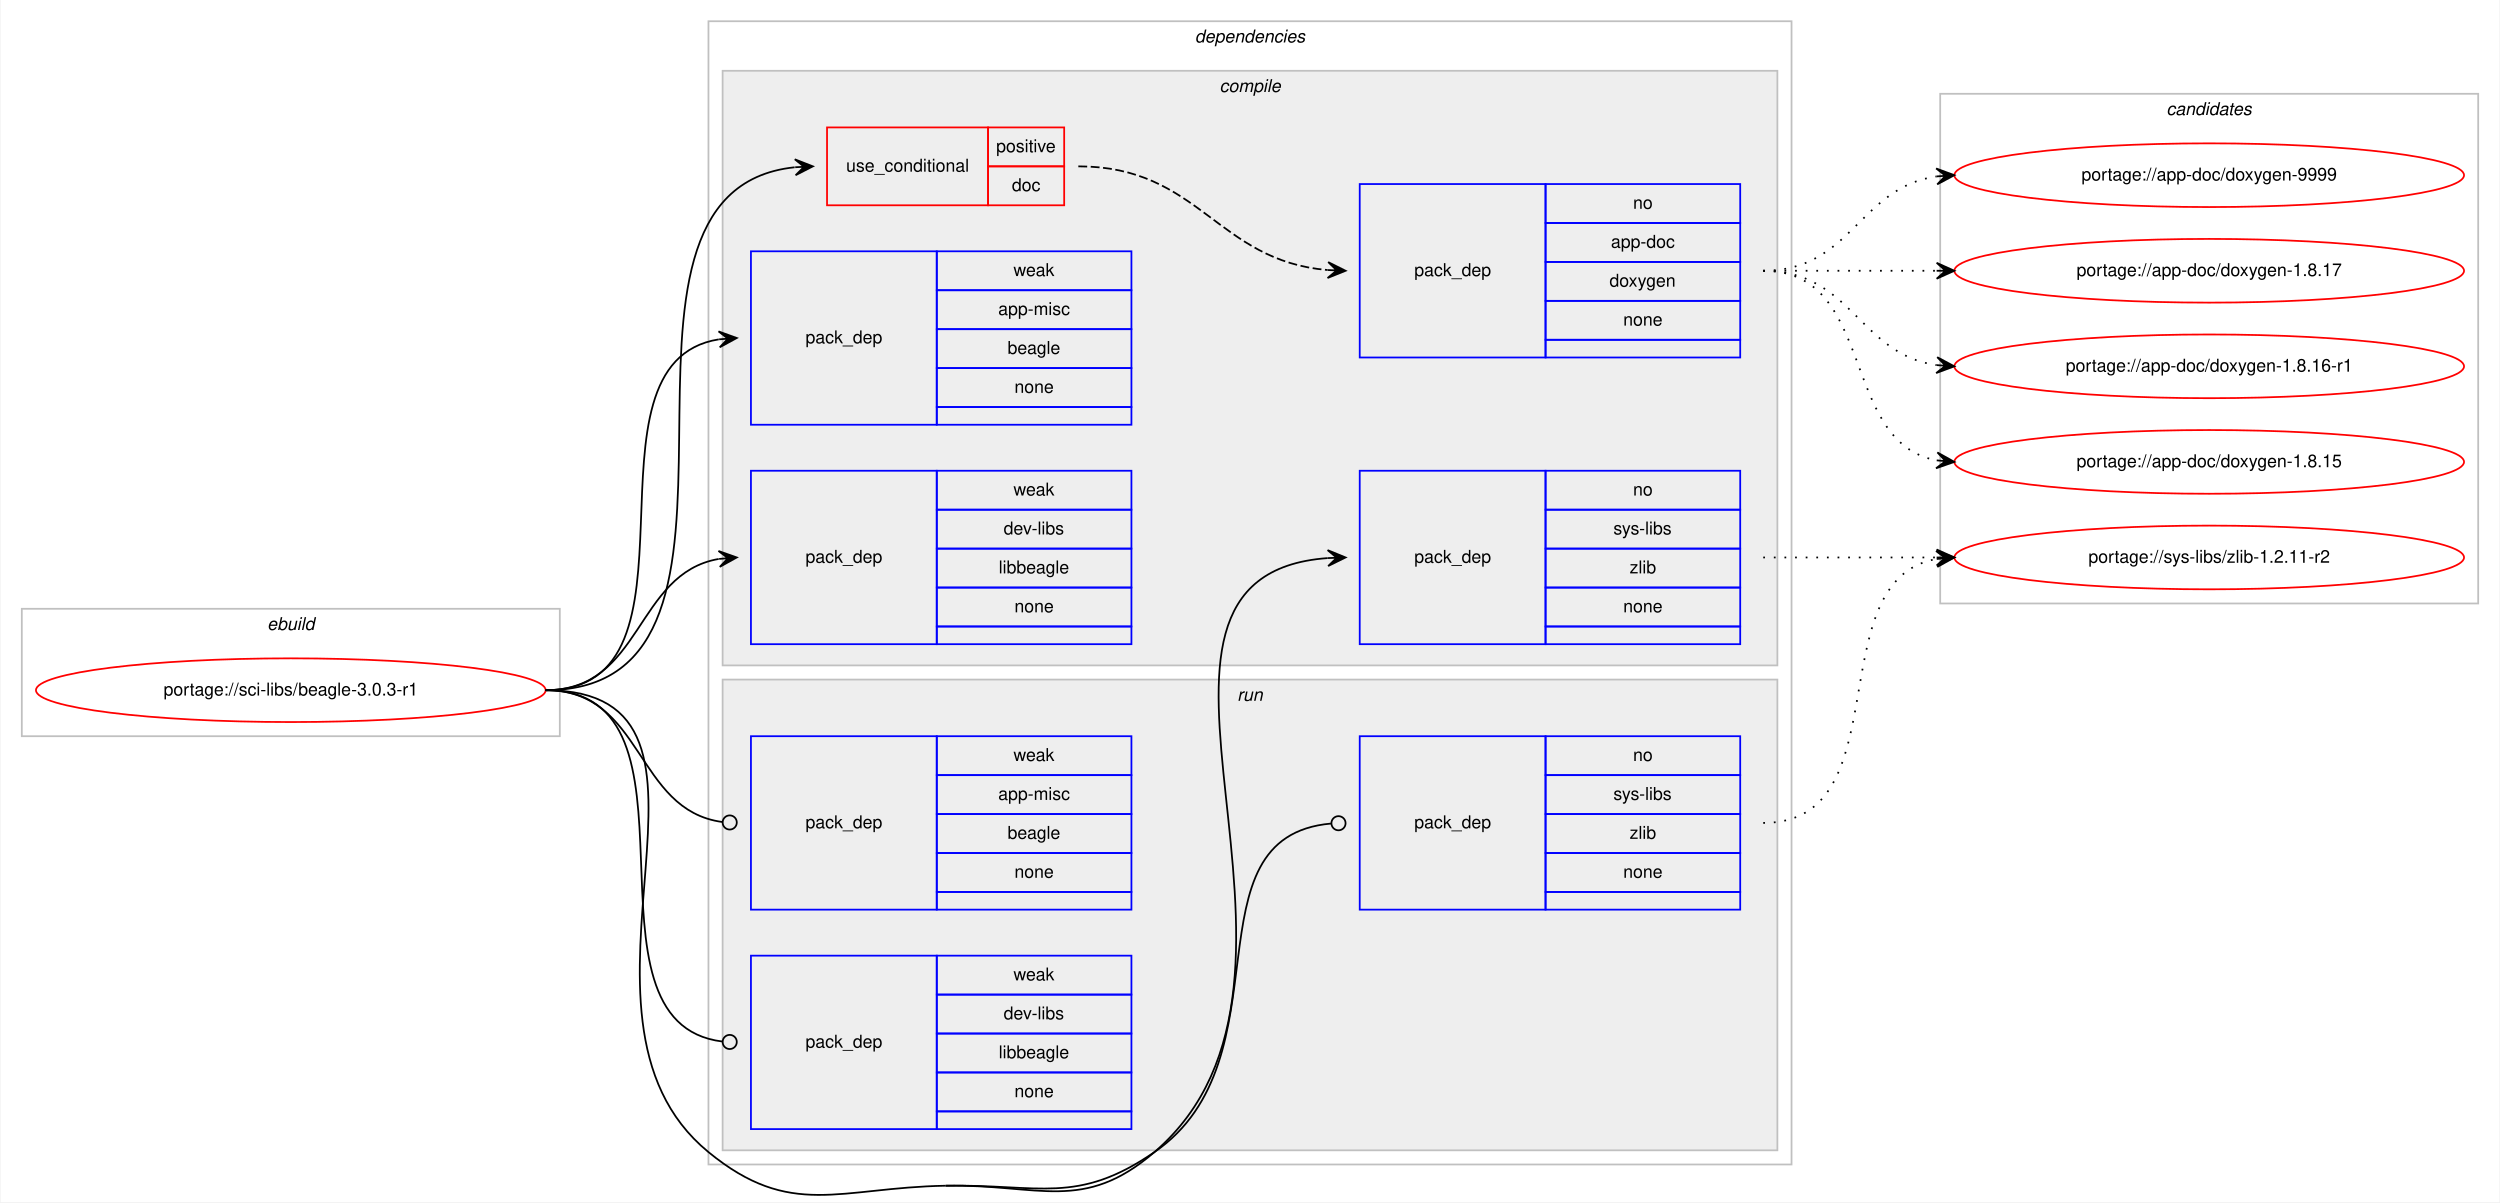
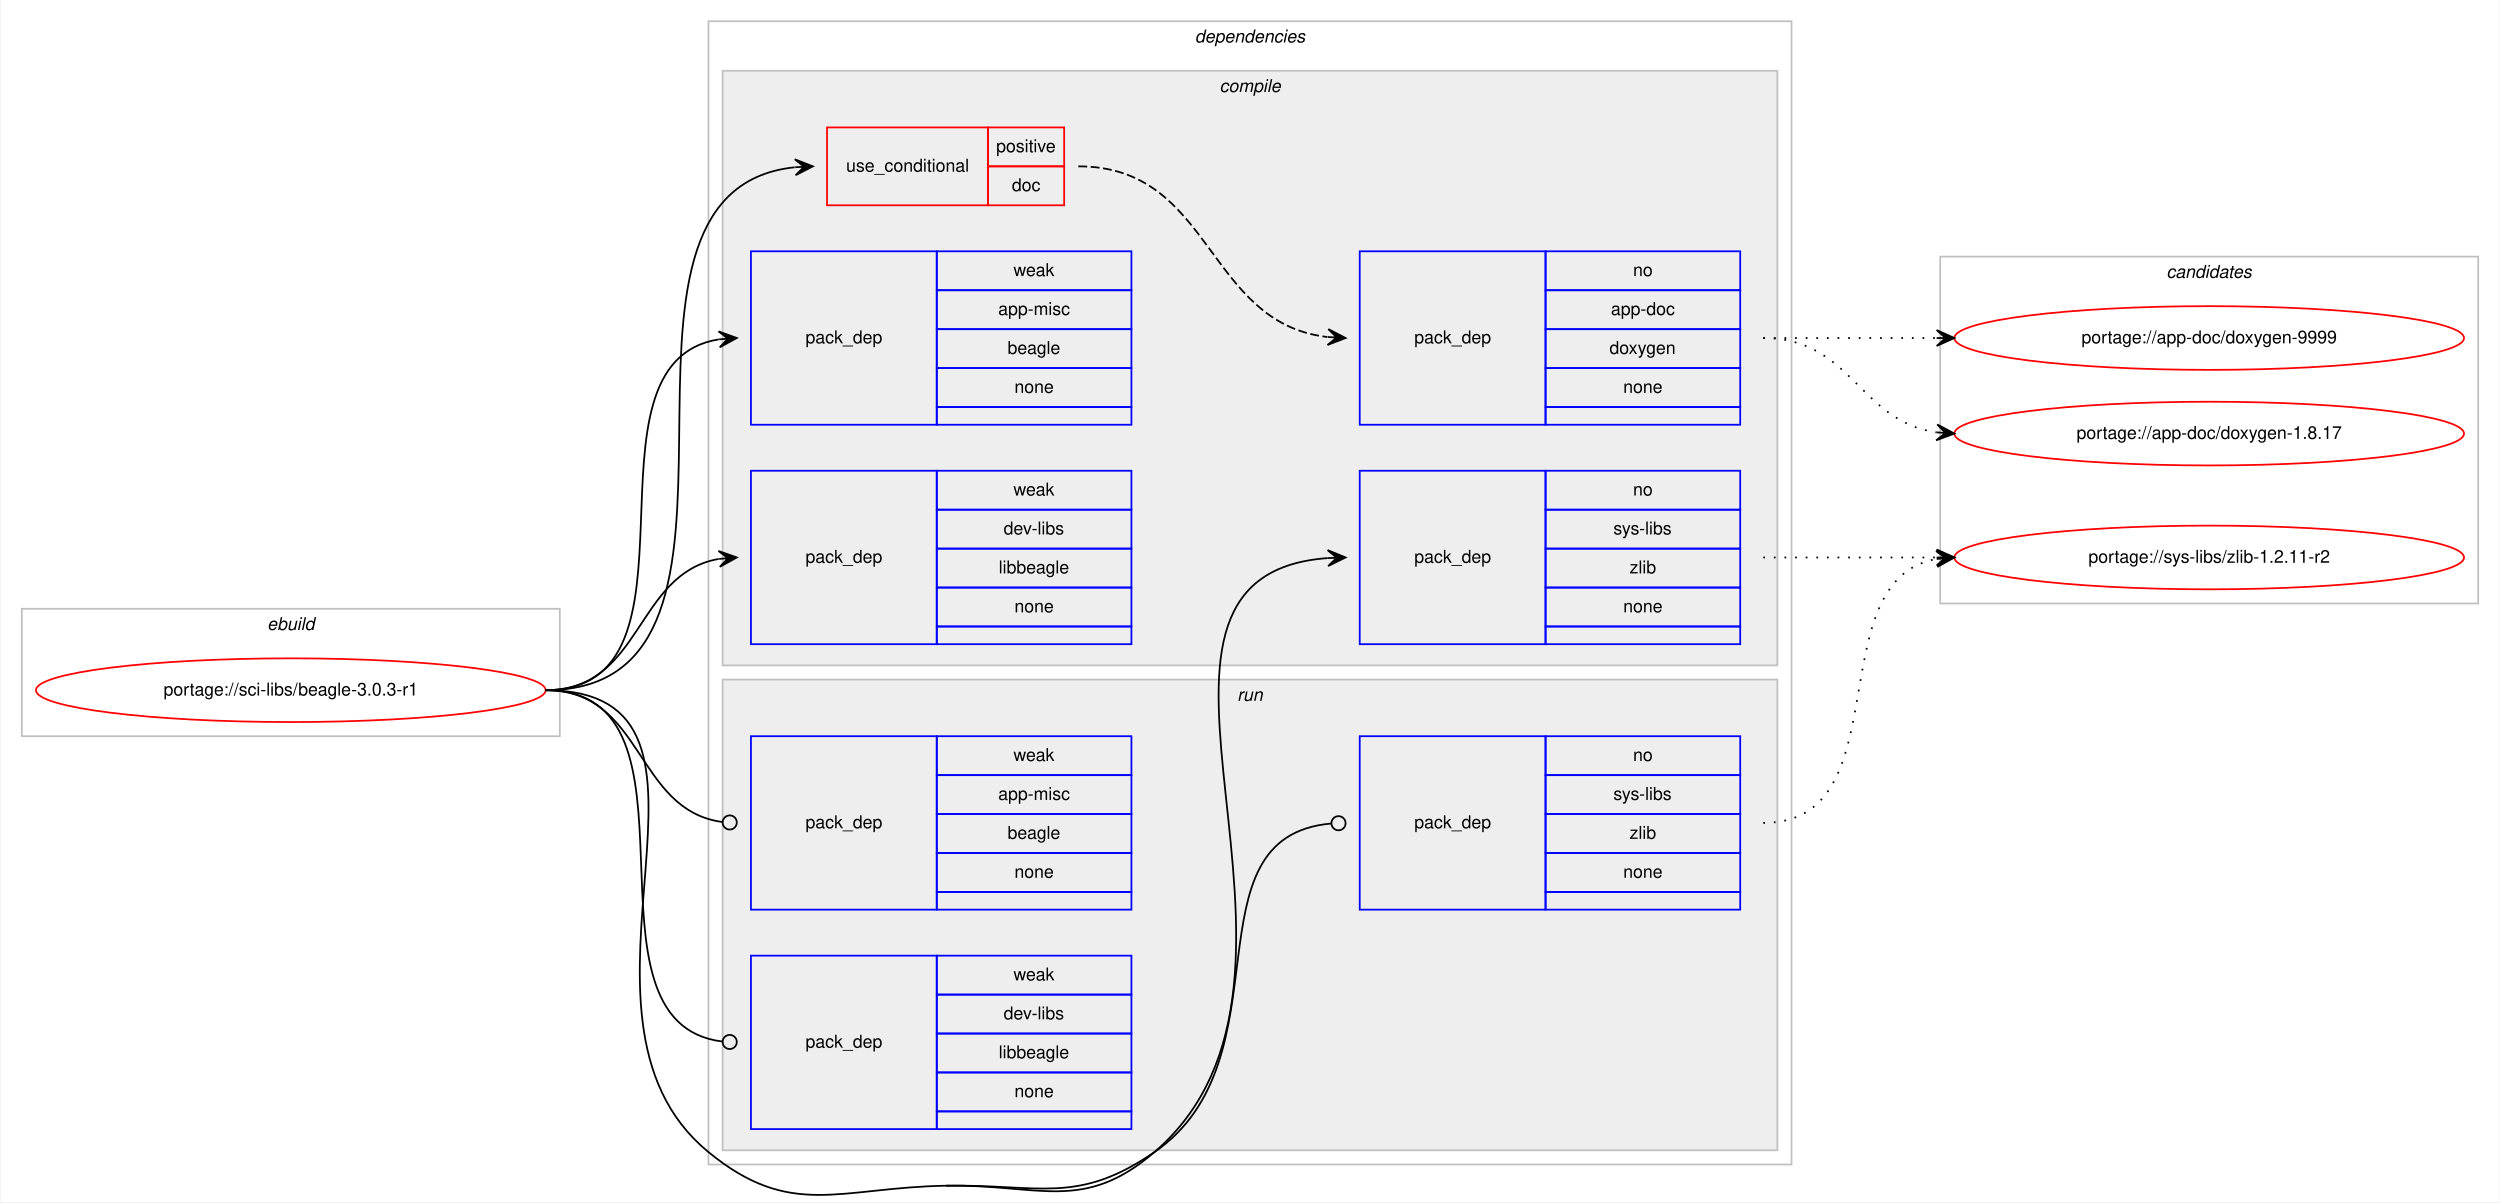
<svg xmlns="http://www.w3.org/2000/svg" xmlns:xlink="http://www.w3.org/1999/xlink" width="1412pt" height="679pt" viewBox="0.00 0.00 1412.00 679.31">
  <g id="graph0" class="graph" transform="scale(1 1) rotate(0) translate(4 675.3121)">
    <polygon fill="#ffffff" stroke="transparent" points="-4,4 -4,-675.312 1408,-675.312 1408,4 -4,4" />
    <g id="clust1" class="cluster">
      <polygon fill="none" stroke="#c0c0c0" points="8,-259.312 8,-331.312 312,-331.312 312,-259.312 8,-259.312" />
      <text text-anchor="start" x="146.663" y="-319.312" font-family="Helvetica,sans-Serif" font-style="italic" font-size="10.00" fill="#000000">ebuild</text>
    </g>
    <g id="clust2" class="cluster">
      <polygon fill="none" stroke="#c0c0c0" points="396,-17.312 396,-663.312 1008,-663.312 1008,-17.312 396,-17.312" />
      <text text-anchor="start" x="670.875" y="-651.312" font-family="Helvetica,sans-Serif" font-style="italic" font-size="10.00" fill="#000000">dependencies</text>
    </g>
    <g id="clust3" class="cluster">
      <polygon fill="#eeeeee" stroke="#c0c0c0" points="404,-299.312 404,-635.312 1000,-635.312 1000,-299.312 404,-299.312" />
      <text text-anchor="start" x="684.778" y="-623.312" font-family="Helvetica,sans-Serif" font-style="italic" font-size="10.00" fill="#000000">compile</text>
    </g>
    <g id="clust10" class="cluster">
      <polygon fill="#eeeeee" stroke="#c0c0c0" points="404,-25.312 404,-291.312 1000,-291.312 1000,-25.312 404,-25.312" />
      <text text-anchor="start" x="694.777" y="-279.312" font-family="Helvetica,sans-Serif" font-style="italic" font-size="10.00" fill="#000000">run</text>
    </g>
    <g id="clust14" class="cluster">
-       <polygon fill="none" stroke="#c0c0c0" points="1092,-334.312 1092,-622.312 1396,-622.312 1396,-334.312 1092,-334.312" />
-       <text text-anchor="start" x="1219.824" y="-610.312" font-family="Helvetica,sans-Serif" font-style="italic" font-size="10.00" fill="#000000">candidates</text>
+       <polygon fill="none" stroke="#c0c0c0" points="1092,-334.312 1092,-530.312 1396,-530.312 1396,-334.312 1092,-334.312" />
+       <text text-anchor="start" x="1219.824" y="-518.312" font-family="Helvetica,sans-Serif" font-style="italic" font-size="10.00" fill="#000000">candidates</text>
    </g>
    <g id="node1" class="node">
      <g id="a_node1">
        <a xlink:href="../sci-libs/beagle-3.0.3-r1.svg" xlink:title="portage://sci-libs/beagle-3.0.3-r1">
          <ellipse fill="none" stroke="#ff0000" cx="160" cy="-285.312" rx="144" ry="18" />
          <text text-anchor="middle" x="160" y="-282.312" font-family="Helvetica,sans-Serif" font-size="10.00" fill="#000000">portage://sci-libs/beagle-3.0.3-r1</text>
        </a>
      </g>
    </g>
    <g id="node2" class="node">
      <polygon fill="none" stroke="#ff0000" points="463,-559.312 463,-603.312 554,-603.312 554,-559.312 463,-559.312" />
      <text text-anchor="start" x="473.767" y="-578.312" font-family="Helvetica,sans-Serif" font-size="10.00" fill="#000000">use_conditional</text>
      <polygon fill="none" stroke="#ff0000" points="554,-581.312 554,-603.312 597,-603.312 597,-581.312 554,-581.312" />
      <text text-anchor="start" x="558.553" y="-589.312" font-family="Helvetica,sans-Serif" font-size="10.00" fill="#000000">positive</text>
      <polygon fill="none" stroke="#ff0000" points="554,-559.312 554,-581.312 597,-581.312 597,-559.312 554,-559.312" />
      <text text-anchor="start" x="567.441" y="-567.312" font-family="Helvetica,sans-Serif" font-size="10.00" fill="#000000">doc</text>
    </g>
    <g id="edge2" class="edge">
      <path fill="none" stroke="#000000" d="M304,-285.312C448.079,-285.312 314.19,-567.035 444.697,-580.791" />
      <polygon fill="#000000" stroke="#000000" points="455,-581.312 444.786,-585.302 450.006,-581.06 445.013,-580.807 445.013,-580.807 445.013,-580.807 450.006,-581.06 445.24,-576.313 455,-581.312 455,-581.312" />
    </g>
    <g id="node4" class="node">
      <polygon fill="none" stroke="#0000ff" points="764,-311.312 764,-409.312 869,-409.312 869,-311.312 764,-311.312" />
      <text text-anchor="start" x="794.823" y="-357.312" font-family="Helvetica,sans-Serif" font-size="10.00" fill="#000000">pack_dep</text>
      <polygon fill="none" stroke="#0000ff" points="869,-387.312 869,-409.312 979,-409.312 979,-387.312 869,-387.312" />
      <text text-anchor="start" x="918.441" y="-395.312" font-family="Helvetica,sans-Serif" font-size="10.00" fill="#000000">no</text>
      <polygon fill="none" stroke="#0000ff" points="869,-365.312 869,-387.312 979,-387.312 979,-365.312 869,-365.312" />
      <text text-anchor="start" x="907.337" y="-373.312" font-family="Helvetica,sans-Serif" font-size="10.00" fill="#000000">sys-libs</text>
      <polygon fill="none" stroke="#0000ff" points="869,-343.312 869,-365.312 979,-365.312 979,-343.312 869,-343.312" />
      <text text-anchor="start" x="916.501" y="-351.312" font-family="Helvetica,sans-Serif" font-size="10.00" fill="#000000">zlib</text>
      <polygon fill="none" stroke="#0000ff" points="869,-321.312 869,-343.312 979,-343.312 979,-321.312 869,-321.312" />
      <text text-anchor="start" x="912.882" y="-329.312" font-family="Helvetica,sans-Serif" font-size="10.00" fill="#000000">none</text>
      <polygon fill="none" stroke="#0000ff" points="869,-311.312 869,-321.312 979,-321.312 979,-311.312 869,-311.312" />
    </g>
    <g id="edge3" class="edge">
      <path fill="none" stroke="#000000" d="M530,-5.312C583.112,-6.252 607.706,10.302 648,-24.312 764.311,-124.229 606.537,-349.876 745.915,-359.962" />
      <polygon fill="#000000" stroke="#000000" points="756,-360.312 745.85,-364.463 751.003,-360.139 746.006,-359.965 746.006,-359.965 746.006,-359.965 751.003,-360.139 746.162,-355.468 756,-360.312 756,-360.312" />
    </g>
    <g id="node5" class="node">
      <polygon fill="none" stroke="#0000ff" points="420,-435.312 420,-533.312 525,-533.312 525,-435.312 420,-435.312" />
      <text text-anchor="start" x="450.823" y="-481.312" font-family="Helvetica,sans-Serif" font-size="10.00" fill="#000000">pack_dep</text>
      <polygon fill="none" stroke="#0000ff" points="525,-511.312 525,-533.312 635,-533.312 635,-511.312 525,-511.312" />
      <text text-anchor="start" x="568.332" y="-519.312" font-family="Helvetica,sans-Serif" font-size="10.00" fill="#000000">weak</text>
      <polygon fill="none" stroke="#0000ff" points="525,-489.312 525,-511.312 635,-511.312 635,-489.312 525,-489.312" />
      <text text-anchor="start" x="559.723" y="-497.312" font-family="Helvetica,sans-Serif" font-size="10.00" fill="#000000">app-misc</text>
      <polygon fill="none" stroke="#0000ff" points="525,-467.312 525,-489.312 635,-489.312 635,-467.312 525,-467.312" />
      <text text-anchor="start" x="564.993" y="-475.312" font-family="Helvetica,sans-Serif" font-size="10.00" fill="#000000">beagle</text>
      <polygon fill="none" stroke="#0000ff" points="525,-445.312 525,-467.312 635,-467.312 635,-445.312 525,-445.312" />
      <text text-anchor="start" x="568.882" y="-453.312" font-family="Helvetica,sans-Serif" font-size="10.00" fill="#000000">none</text>
      <polygon fill="none" stroke="#0000ff" points="525,-435.312 525,-445.312 635,-445.312 635,-435.312 525,-435.312" />
    </g>
    <g id="edge4" class="edge">
      <path fill="none" stroke="#000000" d="M304,-285.312C400.994,-285.312 317.856,-470.191 401.833,-483.551" />
      <polygon fill="#000000" stroke="#000000" points="412,-484.312 401.692,-488.053 407.014,-483.939 402.028,-483.566 402.028,-483.566 402.028,-483.566 407.014,-483.939 402.364,-479.078 412,-484.312 412,-484.312" />
    </g>
    <g id="node6" class="node">
      <polygon fill="none" stroke="#0000ff" points="420,-311.312 420,-409.312 525,-409.312 525,-311.312 420,-311.312" />
      <text text-anchor="start" x="450.823" y="-357.312" font-family="Helvetica,sans-Serif" font-size="10.00" fill="#000000">pack_dep</text>
      <polygon fill="none" stroke="#0000ff" points="525,-387.312 525,-409.312 635,-409.312 635,-387.312 525,-387.312" />
      <text text-anchor="start" x="568.332" y="-395.312" font-family="Helvetica,sans-Serif" font-size="10.00" fill="#000000">weak</text>
      <polygon fill="none" stroke="#0000ff" points="525,-365.312 525,-387.312 635,-387.312 635,-365.312 525,-365.312" />
      <text text-anchor="start" x="562.778" y="-373.312" font-family="Helvetica,sans-Serif" font-size="10.00" fill="#000000">dev-libs</text>
      <polygon fill="none" stroke="#0000ff" points="525,-343.312 525,-365.312 635,-365.312 635,-343.312 525,-343.312" />
      <text text-anchor="start" x="559.995" y="-351.312" font-family="Helvetica,sans-Serif" font-size="10.00" fill="#000000">libbeagle</text>
      <polygon fill="none" stroke="#0000ff" points="525,-321.312 525,-343.312 635,-343.312 635,-321.312 525,-321.312" />
      <text text-anchor="start" x="568.882" y="-329.312" font-family="Helvetica,sans-Serif" font-size="10.00" fill="#000000">none</text>
      <polygon fill="none" stroke="#0000ff" points="525,-311.312 525,-321.312 635,-321.312 635,-311.312 525,-311.312" />
    </g>
    <g id="edge5" class="edge">
      <path fill="none" stroke="#000000" d="M304,-285.312C358.786,-285.312 354.408,-351.23 401.799,-359.47" />
      <polygon fill="#000000" stroke="#000000" points="412,-360.312 401.664,-363.974 407.017,-359.901 402.034,-359.489 402.034,-359.489 402.034,-359.489 407.017,-359.901 402.404,-355.004 412,-360.312 412,-360.312" />
    </g>
    <g id="node7" class="node">
      <polygon fill="none" stroke="#0000ff" points="764,-161.312 764,-259.312 869,-259.312 869,-161.312 764,-161.312" />
      <text text-anchor="start" x="794.823" y="-207.312" font-family="Helvetica,sans-Serif" font-size="10.00" fill="#000000">pack_dep</text>
      <polygon fill="none" stroke="#0000ff" points="869,-237.312 869,-259.312 979,-259.312 979,-237.312 869,-237.312" />
      <text text-anchor="start" x="918.441" y="-245.312" font-family="Helvetica,sans-Serif" font-size="10.00" fill="#000000">no</text>
      <polygon fill="none" stroke="#0000ff" points="869,-215.312 869,-237.312 979,-237.312 979,-215.312 869,-215.312" />
      <text text-anchor="start" x="907.337" y="-223.312" font-family="Helvetica,sans-Serif" font-size="10.00" fill="#000000">sys-libs</text>
      <polygon fill="none" stroke="#0000ff" points="869,-193.312 869,-215.312 979,-215.312 979,-193.312 869,-193.312" />
      <text text-anchor="start" x="916.501" y="-201.312" font-family="Helvetica,sans-Serif" font-size="10.00" fill="#000000">zlib</text>
      <polygon fill="none" stroke="#0000ff" points="869,-171.312 869,-193.312 979,-193.312 979,-171.312 869,-171.312" />
      <text text-anchor="start" x="912.882" y="-179.312" font-family="Helvetica,sans-Serif" font-size="10.00" fill="#000000">none</text>
      <polygon fill="none" stroke="#0000ff" points="869,-161.312 869,-171.312 979,-171.312 979,-161.312 869,-161.312" />
    </g>
    <g id="edge6" class="edge">
      <path fill="none" stroke="#000000" d="M530,-5.312C583.112,-6.252 604.224,5.778 648,-24.312 724.392,-76.82 664.294,-202.4 747.755,-209.955" />
      <ellipse fill="none" stroke="#000000" cx="752.004" cy="-210.139" rx="4" ry="4" />
      <path fill="none" stroke="#000000" d="M304,-285.312C426.995,-285.312 300.857,-102.259 396,-24.312 442.53,13.808 469.858,-4.248 530,-5.312" />
    </g>
    <g id="node8" class="node">
      <polygon fill="none" stroke="#0000ff" points="420,-161.312 420,-259.312 525,-259.312 525,-161.312 420,-161.312" />
      <text text-anchor="start" x="450.823" y="-207.312" font-family="Helvetica,sans-Serif" font-size="10.00" fill="#000000">pack_dep</text>
      <polygon fill="none" stroke="#0000ff" points="525,-237.312 525,-259.312 635,-259.312 635,-237.312 525,-237.312" />
      <text text-anchor="start" x="568.332" y="-245.312" font-family="Helvetica,sans-Serif" font-size="10.00" fill="#000000">weak</text>
      <polygon fill="none" stroke="#0000ff" points="525,-215.312 525,-237.312 635,-237.312 635,-215.312 525,-215.312" />
      <text text-anchor="start" x="559.723" y="-223.312" font-family="Helvetica,sans-Serif" font-size="10.00" fill="#000000">app-misc</text>
      <polygon fill="none" stroke="#0000ff" points="525,-193.312 525,-215.312 635,-215.312 635,-193.312 525,-193.312" />
      <text text-anchor="start" x="564.993" y="-201.312" font-family="Helvetica,sans-Serif" font-size="10.00" fill="#000000">beagle</text>
      <polygon fill="none" stroke="#0000ff" points="525,-171.312 525,-193.312 635,-193.312 635,-171.312 525,-171.312" />
      <text text-anchor="start" x="568.882" y="-179.312" font-family="Helvetica,sans-Serif" font-size="10.00" fill="#000000">none</text>
      <polygon fill="none" stroke="#0000ff" points="525,-161.312 525,-171.312 635,-171.312 635,-161.312 525,-161.312" />
    </g>
    <g id="edge7" class="edge">
      <path fill="none" stroke="#000000" d="M304,-285.312C359.586,-285.312 354.267,-217.458 403.905,-210.831" />
      <ellipse fill="none" stroke="#000000" cx="408.008" cy="-210.568" rx="4" ry="4" />
    </g>
    <g id="node9" class="node">
      <polygon fill="none" stroke="#0000ff" points="420,-37.312 420,-135.312 525,-135.312 525,-37.312 420,-37.312" />
      <text text-anchor="start" x="450.823" y="-83.312" font-family="Helvetica,sans-Serif" font-size="10.00" fill="#000000">pack_dep</text>
      <polygon fill="none" stroke="#0000ff" points="525,-113.312 525,-135.312 635,-135.312 635,-113.312 525,-113.312" />
      <text text-anchor="start" x="568.332" y="-121.312" font-family="Helvetica,sans-Serif" font-size="10.00" fill="#000000">weak</text>
      <polygon fill="none" stroke="#0000ff" points="525,-91.312 525,-113.312 635,-113.312 635,-91.312 525,-91.312" />
      <text text-anchor="start" x="562.778" y="-99.312" font-family="Helvetica,sans-Serif" font-size="10.00" fill="#000000">dev-libs</text>
      <polygon fill="none" stroke="#0000ff" points="525,-69.312 525,-91.312 635,-91.312 635,-69.312 525,-69.312" />
      <text text-anchor="start" x="559.995" y="-77.312" font-family="Helvetica,sans-Serif" font-size="10.00" fill="#000000">libbeagle</text>
      <polygon fill="none" stroke="#0000ff" points="525,-47.312 525,-69.312 635,-69.312 635,-47.312 525,-47.312" />
      <text text-anchor="start" x="568.882" y="-55.312" font-family="Helvetica,sans-Serif" font-size="10.00" fill="#000000">none</text>
      <polygon fill="none" stroke="#0000ff" points="525,-37.312 525,-47.312 635,-47.312 635,-37.312 525,-37.312" />
    </g>
    <g id="edge8" class="edge">
      <path fill="none" stroke="#000000" d="M304,-285.312C401.78,-285.312 316.497,-97.424 403.908,-86.782" />
      <ellipse fill="none" stroke="#000000" cx="408.007" cy="-86.544" rx="4" ry="4" />
    </g>
    <g id="node3" class="node">
-       <polygon fill="none" stroke="#0000ff" points="764,-473.312 764,-571.312 869,-571.312 869,-473.312 764,-473.312" />
-       <text text-anchor="start" x="794.823" y="-519.312" font-family="Helvetica,sans-Serif" font-size="10.00" fill="#000000">pack_dep</text>
-       <polygon fill="none" stroke="#0000ff" points="869,-549.312 869,-571.312 979,-571.312 979,-549.312 869,-549.312" />
-       <text text-anchor="start" x="918.441" y="-557.312" font-family="Helvetica,sans-Serif" font-size="10.00" fill="#000000">no</text>
-       <polygon fill="none" stroke="#0000ff" points="869,-527.312 869,-549.312 979,-549.312 979,-527.312 869,-527.312" />
-       <text text-anchor="start" x="905.938" y="-535.312" font-family="Helvetica,sans-Serif" font-size="10.00" fill="#000000">app-doc</text>
-       <polygon fill="none" stroke="#0000ff" points="869,-505.312 869,-527.312 979,-527.312 979,-505.312 869,-505.312" />
-       <text text-anchor="start" x="905.102" y="-513.312" font-family="Helvetica,sans-Serif" font-size="10.00" fill="#000000">doxygen</text>
-       <polygon fill="none" stroke="#0000ff" points="869,-483.312 869,-505.312 979,-505.312 979,-483.312 869,-483.312" />
-       <text text-anchor="start" x="912.882" y="-491.312" font-family="Helvetica,sans-Serif" font-size="10.00" fill="#000000">none</text>
-       <polygon fill="none" stroke="#0000ff" points="869,-473.312 869,-483.312 979,-483.312 979,-473.312 869,-473.312" />
+       <polygon fill="none" stroke="#0000ff" points="764,-435.312 764,-533.312 869,-533.312 869,-435.312 764,-435.312" />
+       <text text-anchor="start" x="794.823" y="-481.312" font-family="Helvetica,sans-Serif" font-size="10.00" fill="#000000">pack_dep</text>
+       <polygon fill="none" stroke="#0000ff" points="869,-511.312 869,-533.312 979,-533.312 979,-511.312 869,-511.312" />
+       <text text-anchor="start" x="918.441" y="-519.312" font-family="Helvetica,sans-Serif" font-size="10.00" fill="#000000">no</text>
+       <polygon fill="none" stroke="#0000ff" points="869,-489.312 869,-511.312 979,-511.312 979,-489.312 869,-489.312" />
+       <text text-anchor="start" x="905.938" y="-497.312" font-family="Helvetica,sans-Serif" font-size="10.00" fill="#000000">app-doc</text>
+       <polygon fill="none" stroke="#0000ff" points="869,-467.312 869,-489.312 979,-489.312 979,-467.312 869,-467.312" />
+       <text text-anchor="start" x="905.102" y="-475.312" font-family="Helvetica,sans-Serif" font-size="10.00" fill="#000000">doxygen</text>
+       <polygon fill="none" stroke="#0000ff" points="869,-445.312 869,-467.312 979,-467.312 979,-445.312 869,-445.312" />
+       <text text-anchor="start" x="912.882" y="-453.312" font-family="Helvetica,sans-Serif" font-size="10.00" fill="#000000">none</text>
+       <polygon fill="none" stroke="#0000ff" points="869,-435.312 869,-445.312 979,-445.312 979,-435.312 869,-435.312" />
    </g>
    <g id="edge1" class="edge">
-       <path fill="none" stroke="#000000" stroke-dasharray="5,2" d="M605,-581.312C673.534,-581.312 683.119,-527.933 745.896,-522.72" />
-       <polygon fill="#000000" stroke="#000000" points="756,-522.312 746.19,-527.212 751.004,-522.514 746.008,-522.716 746.008,-522.716 746.008,-522.716 751.004,-522.514 745.826,-518.22 756,-522.312 756,-522.312" />
+       <path fill="none" stroke="#000000" stroke-dasharray="5,2" d="M605,-581.312C681.182,-581.312 676.823,-492.831 745.769,-484.882" />
+       <polygon fill="#000000" stroke="#000000" points="756,-484.312 746.266,-489.361 751.008,-484.59 746.015,-484.868 746.015,-484.868 746.015,-484.868 751.008,-484.59 745.765,-480.375 756,-484.312 756,-484.312" />
    </g>
    <g id="node10" class="node">
      <g id="a_node10">
        <a xlink:href="../app-doc/doxygen-9999.svg" xlink:title="portage://app-doc/doxygen-9999">
-           <ellipse fill="none" stroke="#ff0000" cx="1244" cy="-576.312" rx="144" ry="18" />
-           <text text-anchor="middle" x="1244" y="-573.312" font-family="Helvetica,sans-Serif" font-size="10.00" fill="#000000">portage://app-doc/doxygen-9999</text>
+           <ellipse fill="none" stroke="#ff0000" cx="1244" cy="-484.312" rx="144" ry="18" />
+           <text text-anchor="middle" x="1244" y="-481.312" font-family="Helvetica,sans-Serif" font-size="10.00" fill="#000000">portage://app-doc/doxygen-9999</text>
        </a>
      </g>
    </g>
    <g id="edge9" class="edge">
-       <path fill="none" stroke="#000000" stroke-dasharray="1,5" d="M992,-522.312C1042.102,-522.312 1046.012,-569.378 1089.979,-575.629" />
-       <polygon fill="#000000" stroke="#000000" points="1100,-576.312 1089.717,-580.122 1095.012,-575.972 1090.023,-575.632 1090.023,-575.632 1090.023,-575.632 1095.012,-575.972 1090.329,-571.143 1100,-576.312 1100,-576.312" />
+       <path fill="none" stroke="#000000" stroke-dasharray="1,5" d="M992,-484.312C1036.438,-484.312 1050.02,-484.312 1089.878,-484.312" />
+       <polygon fill="#000000" stroke="#000000" points="1100,-484.312 1090,-488.812 1095,-484.312 1090,-484.312 1090,-484.312 1090,-484.312 1095,-484.312 1090,-479.812 1100,-484.312 1100,-484.312" />
    </g>
    <g id="node11" class="node">
      <g id="a_node11">
        <a xlink:href="../app-doc/doxygen-1.8.17.svg" xlink:title="portage://app-doc/doxygen-1.8.17">
-           <ellipse fill="none" stroke="#ff0000" cx="1244" cy="-522.312" rx="144" ry="18" />
-           <text text-anchor="middle" x="1244" y="-519.312" font-family="Helvetica,sans-Serif" font-size="10.00" fill="#000000">portage://app-doc/doxygen-1.8.17</text>
+           <ellipse fill="none" stroke="#ff0000" cx="1244" cy="-430.312" rx="144" ry="18" />
+           <text text-anchor="middle" x="1244" y="-427.312" font-family="Helvetica,sans-Serif" font-size="10.00" fill="#000000">portage://app-doc/doxygen-1.8.17</text>
        </a>
      </g>
    </g>
    <g id="edge10" class="edge">
-       <path fill="none" stroke="#000000" stroke-dasharray="1,5" d="M992,-522.312C1036.438,-522.312 1050.02,-522.312 1089.878,-522.312" />
-       <polygon fill="#000000" stroke="#000000" points="1100,-522.312 1090,-526.812 1095,-522.312 1090,-522.312 1090,-522.312 1090,-522.312 1095,-522.312 1090,-517.812 1100,-522.312 1100,-522.312" />
+       <path fill="none" stroke="#000000" stroke-dasharray="1,5" d="M992,-484.312C1042.102,-484.312 1046.012,-437.246 1089.979,-430.995" />
+       <polygon fill="#000000" stroke="#000000" points="1100,-430.312 1090.329,-435.481 1095.012,-430.652 1090.023,-430.992 1090.023,-430.992 1090.023,-430.992 1095.012,-430.652 1089.717,-426.502 1100,-430.312 1100,-430.312" />
    </g>
    <g id="node12" class="node">
      <g id="a_node12">
-         <a xlink:href="../app-doc/doxygen-1.8.16-r1.svg" xlink:title="portage://app-doc/doxygen-1.8.16-r1">
-           <ellipse fill="none" stroke="#ff0000" cx="1244" cy="-468.312" rx="144" ry="18" />
-           <text text-anchor="middle" x="1244" y="-465.312" font-family="Helvetica,sans-Serif" font-size="10.00" fill="#000000">portage://app-doc/doxygen-1.8.16-r1</text>
-         </a>
-       </g>
-     </g>
-     <g id="edge11" class="edge">
-       <path fill="none" stroke="#000000" stroke-dasharray="1,5" d="M992,-522.312C1042.102,-522.312 1046.012,-475.246 1089.979,-468.995" />
-       <polygon fill="#000000" stroke="#000000" points="1100,-468.312 1090.329,-473.481 1095.012,-468.652 1090.023,-468.992 1090.023,-468.992 1090.023,-468.992 1095.012,-468.652 1089.717,-464.502 1100,-468.312 1100,-468.312" />
-     </g>
-     <g id="node13" class="node">
-       <g id="a_node13">
-         <a xlink:href="../app-doc/doxygen-1.8.15.svg" xlink:title="portage://app-doc/doxygen-1.8.15">
-           <ellipse fill="none" stroke="#ff0000" cx="1244" cy="-414.312" rx="144" ry="18" />
-           <text text-anchor="middle" x="1244" y="-411.312" font-family="Helvetica,sans-Serif" font-size="10.00" fill="#000000">portage://app-doc/doxygen-1.8.15</text>
-         </a>
-       </g>
-     </g>
-     <g id="edge12" class="edge">
-       <path fill="none" stroke="#000000" stroke-dasharray="1,5" d="M992,-522.312C1056.303,-522.312 1034.78,-425.402 1090.031,-415.181" />
-       <polygon fill="#000000" stroke="#000000" points="1100,-414.312 1090.429,-419.664 1095.019,-414.747 1090.038,-415.181 1090.038,-415.181 1090.038,-415.181 1095.019,-414.747 1089.647,-410.698 1100,-414.312 1100,-414.312" />
-     </g>
-     <g id="node14" class="node">
-       <g id="a_node14">
        <a xlink:href="../sys-libs/zlib-1.2.11-r2.svg" xlink:title="portage://sys-libs/zlib-1.2.11-r2">
          <ellipse fill="none" stroke="#ff0000" cx="1244" cy="-360.312" rx="144" ry="18" />
          <text text-anchor="middle" x="1244" y="-357.312" font-family="Helvetica,sans-Serif" font-size="10.00" fill="#000000">portage://sys-libs/zlib-1.2.11-r2</text>
        </a>
      </g>
    </g>
-     <g id="edge13" class="edge">
+     <g id="edge11" class="edge">
      <path fill="none" stroke="#000000" stroke-dasharray="1,5" d="M992,-360.312C1036.438,-360.312 1050.02,-360.312 1089.878,-360.312" />
      <polygon fill="#000000" stroke="#000000" points="1100,-360.312 1090,-364.812 1095,-360.312 1090,-360.312 1090,-360.312 1090,-360.312 1095,-360.312 1090,-355.812 1100,-360.312 1100,-360.312" />
    </g>
-     <g id="edge14" class="edge">
+     <g id="edge12" class="edge">
      <path fill="none" stroke="#000000" stroke-dasharray="1,5" d="M992,-210.312C1070.459,-210.312 1022.63,-347.138 1089.742,-359.431" />
      <polygon fill="#000000" stroke="#000000" points="1100,-360.312 1089.652,-363.94 1095.018,-359.884 1090.037,-359.456 1090.037,-359.456 1090.037,-359.456 1095.018,-359.884 1090.422,-354.973 1100,-360.312 1100,-360.312" />
    </g>
  </g>
</svg>
